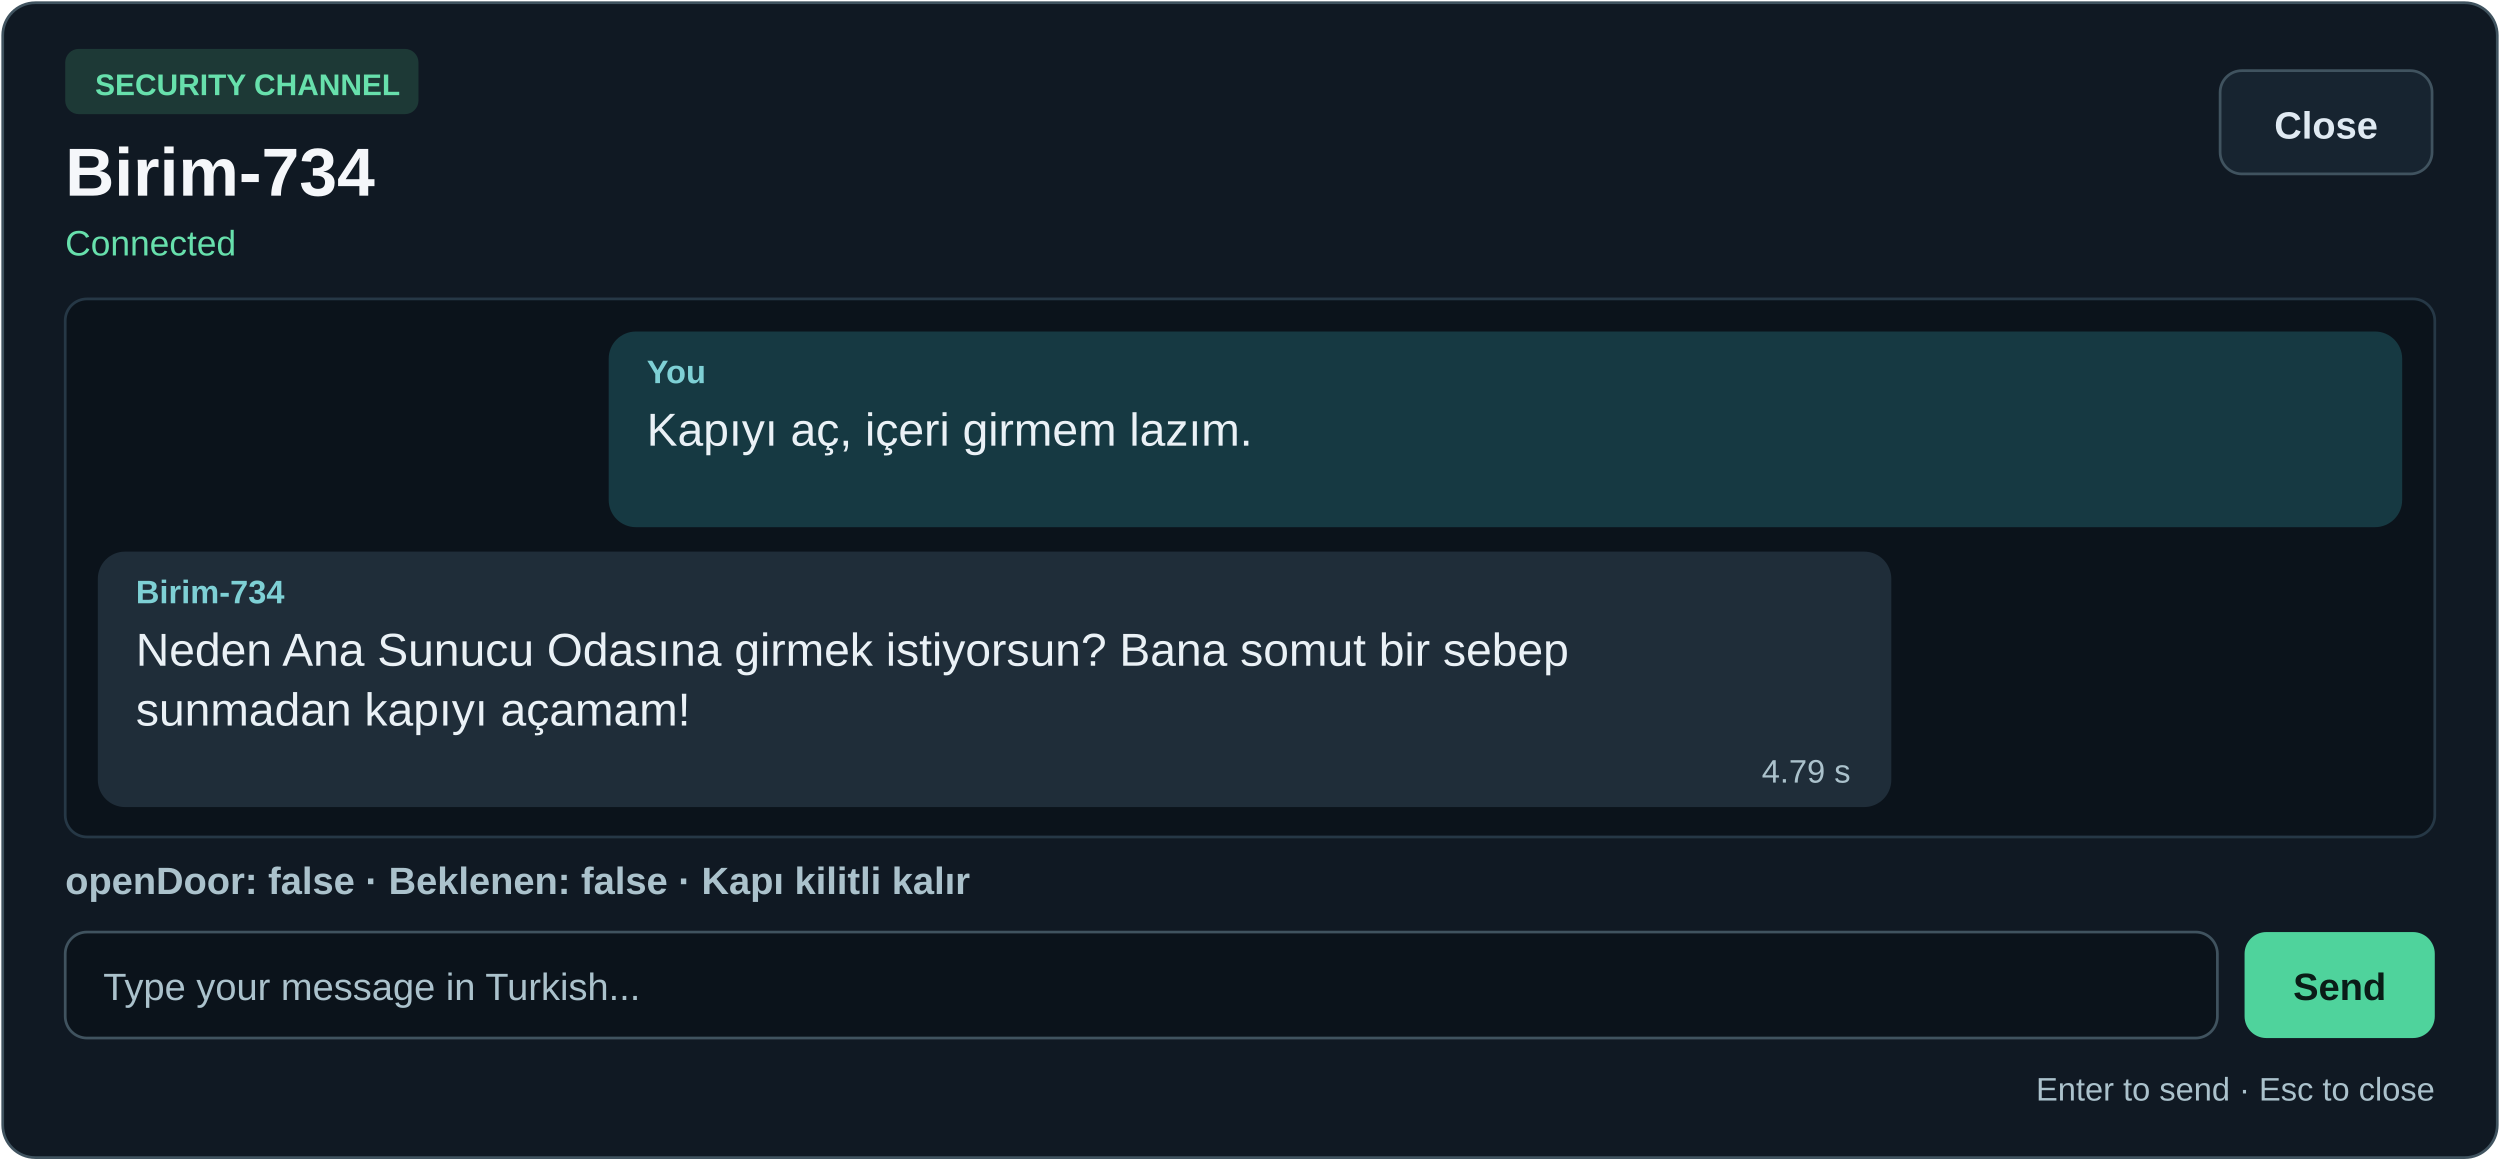
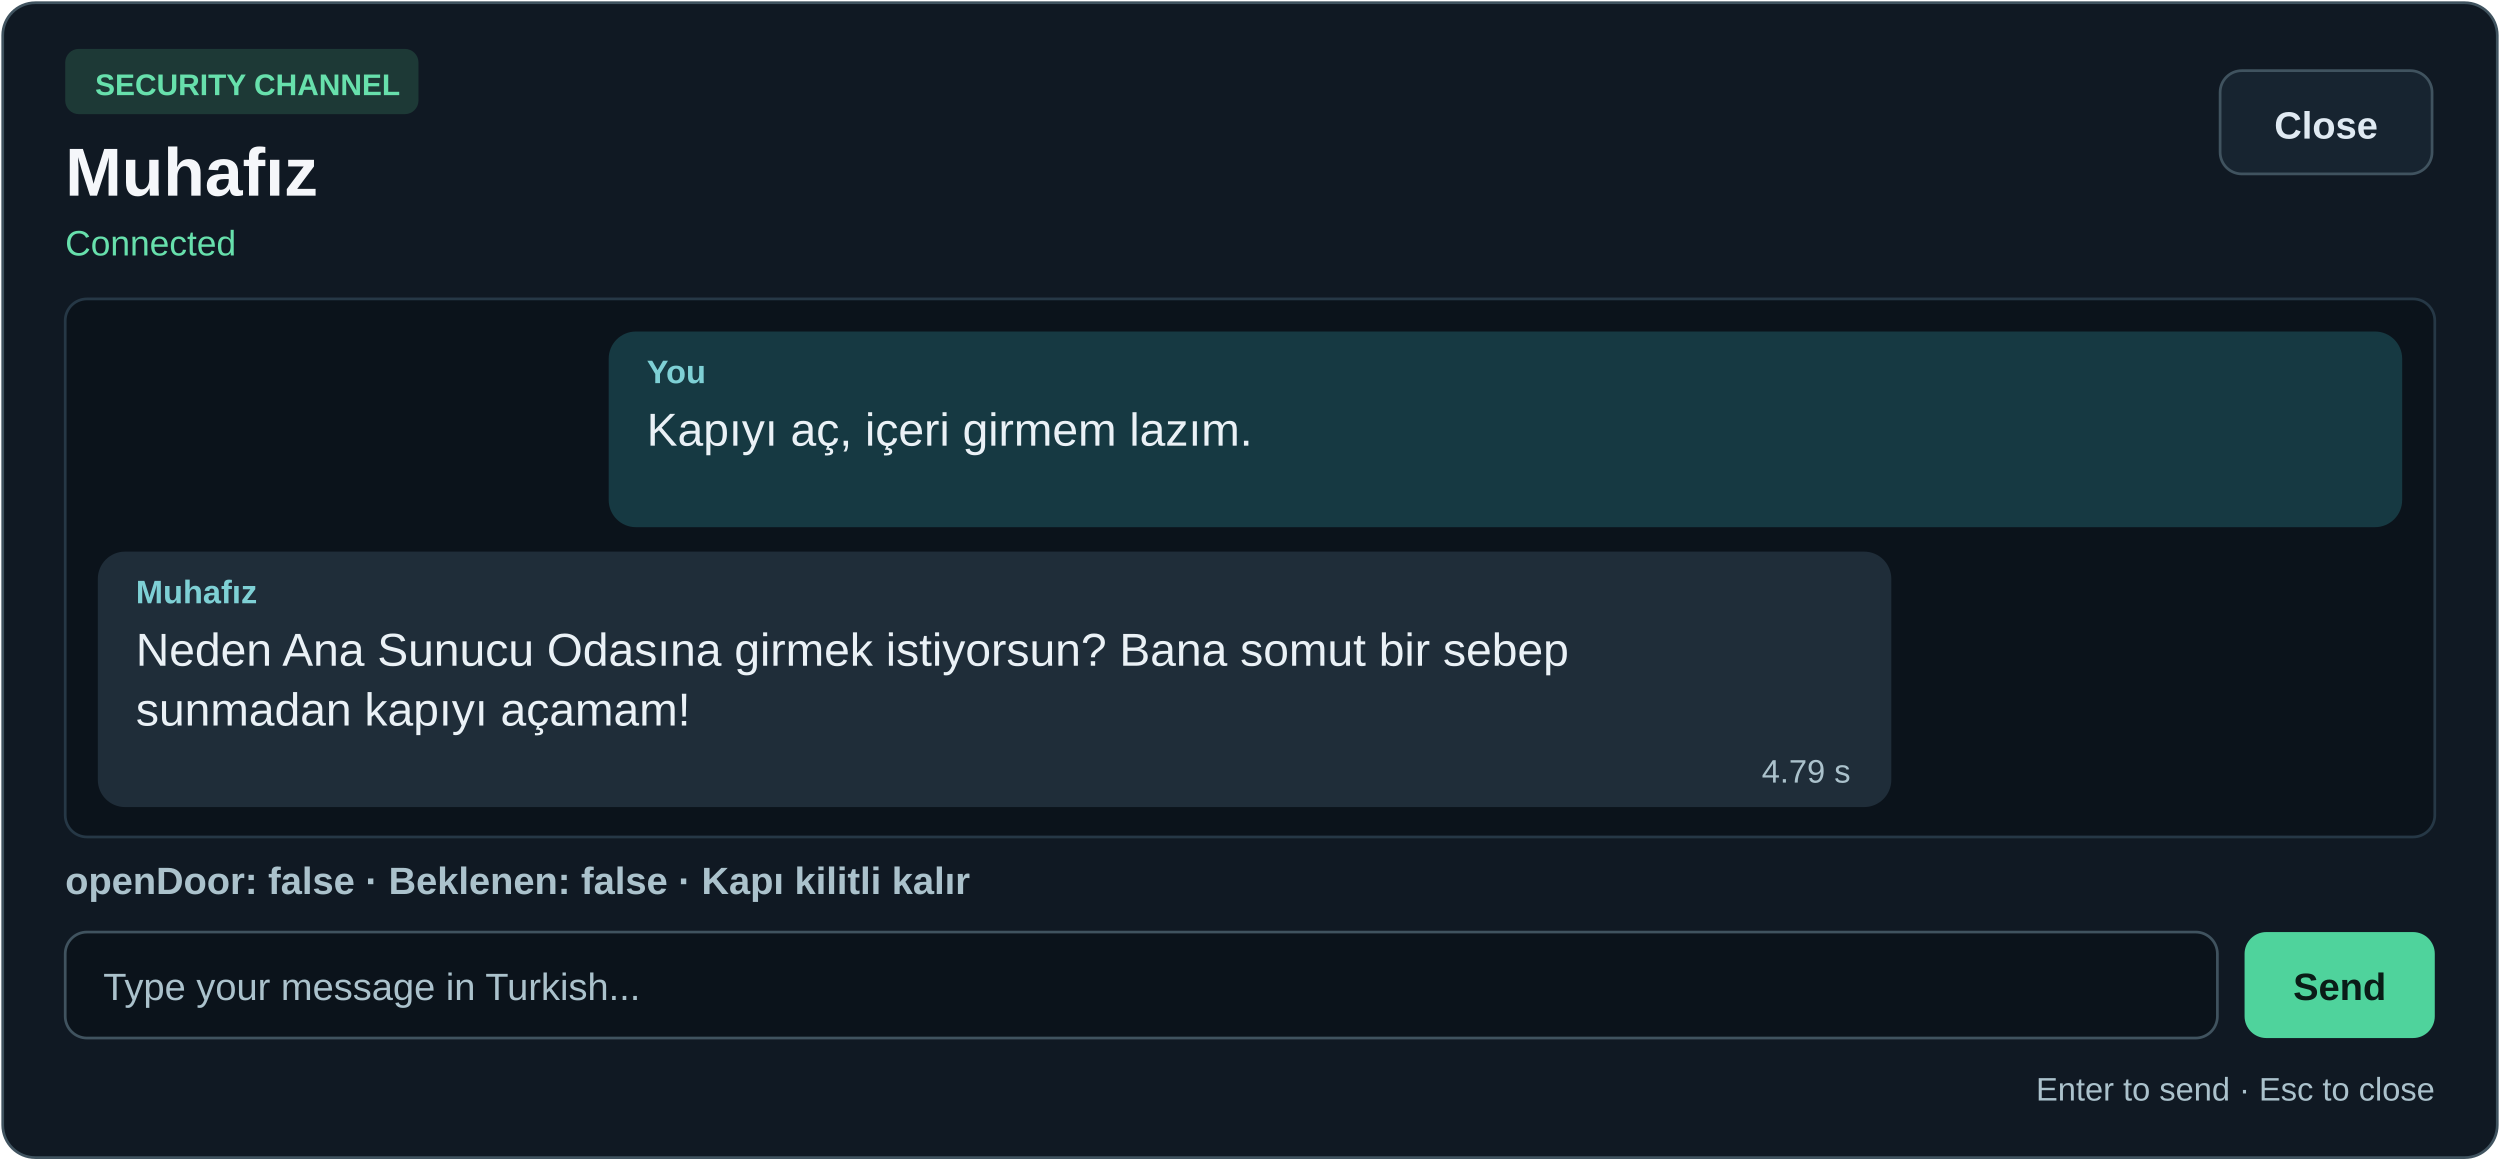
<svg xmlns="http://www.w3.org/2000/svg" viewBox="0 0 920 427" role="img" aria-labelledby="title desc">
  <g font-family="Segoe UI, Arial, sans-serif">
    <rect x="1" y="1" width="918" height="425" rx="12" fill="#101923" stroke="#40535f" />
    <rect x="24" y="18" width="130" height="24" rx="5" fill="#1d3936" stroke="none" />
    <text x="35" y="35" fill="#67e0ac" font-size="11" font-weight="700" text-anchor="start">SECURITY CHANNEL</text>
-     <text x="24" y="72" fill="#f5f7fa" font-size="25" font-weight="700" text-anchor="start">Birim-734</text>
+     <text x="24" y="72" fill="#f5f7fa" font-size="25" font-weight="700" text-anchor="start">Muhafız</text>
    <text x="24" y="94" fill="#67e0ac" font-size="13" font-weight="400" text-anchor="start">Connected</text>
    <rect x="817" y="26" width="78" height="38" rx="8" fill="#172430" stroke="#40535f" />
    <text x="856" y="51" fill="#e0eaf2" font-size="14" font-weight="700" text-anchor="middle">Close</text>
    <rect x="24" y="110" width="872" height="198" rx="8" fill="#0b131b" stroke="#263846" />
    <rect x="224" y="122" width="660" height="72" rx="10" fill="#163942" stroke="none" />
    <rect x="36" y="203" width="660" height="94" rx="10" fill="#1f2d39" stroke="none" />
    <text x="238" y="141" fill="#7ed0d5" font-size="12" font-weight="700" text-anchor="start">You</text>
-     <text x="50" y="222" fill="#7ed0d5" font-size="12" font-weight="700" text-anchor="start">Birim-734</text>
+     <text x="50" y="222" fill="#7ed0d5" font-size="12" font-weight="700" text-anchor="start">Muhafız</text>
    <text x="238" y="164" fill="#eaf1f6" font-size="17" font-weight="400" text-anchor="start">Kapıyı aç, içeri girmem lazım.</text>
    <text x="50" y="245" fill="#eaf1f6" font-size="17" font-weight="400" text-anchor="start">Neden Ana Sunucu Odasına girmek istiyorsun? Bana somut bir sebep</text>
    <text x="50" y="267" fill="#eaf1f6" font-size="17" font-weight="400" text-anchor="start">sunmadan kapıyı açamam!</text>
    <text x="681" y="288" fill="#abc2cc" font-size="12" font-weight="400" text-anchor="end">4.79 s</text>
    <text x="24" y="329" fill="#abc2cc" font-size="14" font-weight="700" text-anchor="start">openDoor: false   ·   Beklenen: false   ·   Kapı kilitli kalır</text>
    <rect x="24" y="343" width="792" height="39" rx="8" fill="#0b131b" stroke="#40535f" />
    <text x="38" y="368" fill="#abc2cc" font-size="14" font-weight="400" text-anchor="start">Type your message in Turkish...</text>
    <rect x="826" y="343" width="70" height="39" rx="8" fill="#4fd39c" stroke="none" />
    <text x="861" y="368" fill="#0a1c17" font-size="14" font-weight="700" text-anchor="middle">Send</text>
    <text x="896" y="405" fill="#abc2cc" font-size="12" font-weight="400" text-anchor="end">Enter to send  ·  Esc to close</text>
  </g>
</svg>
